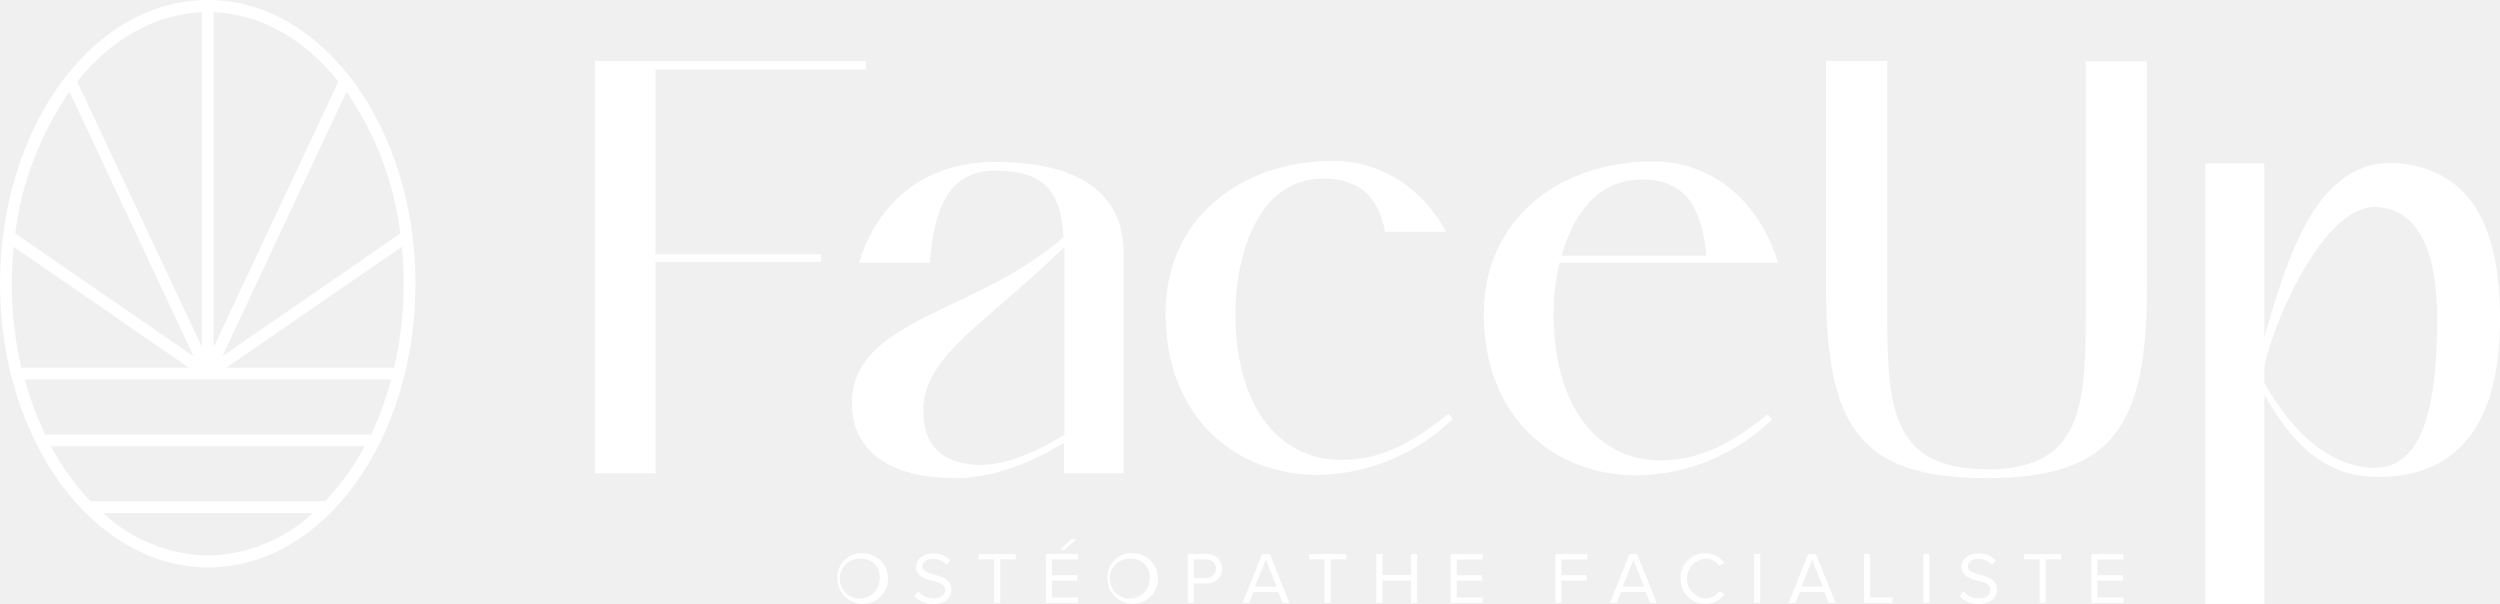
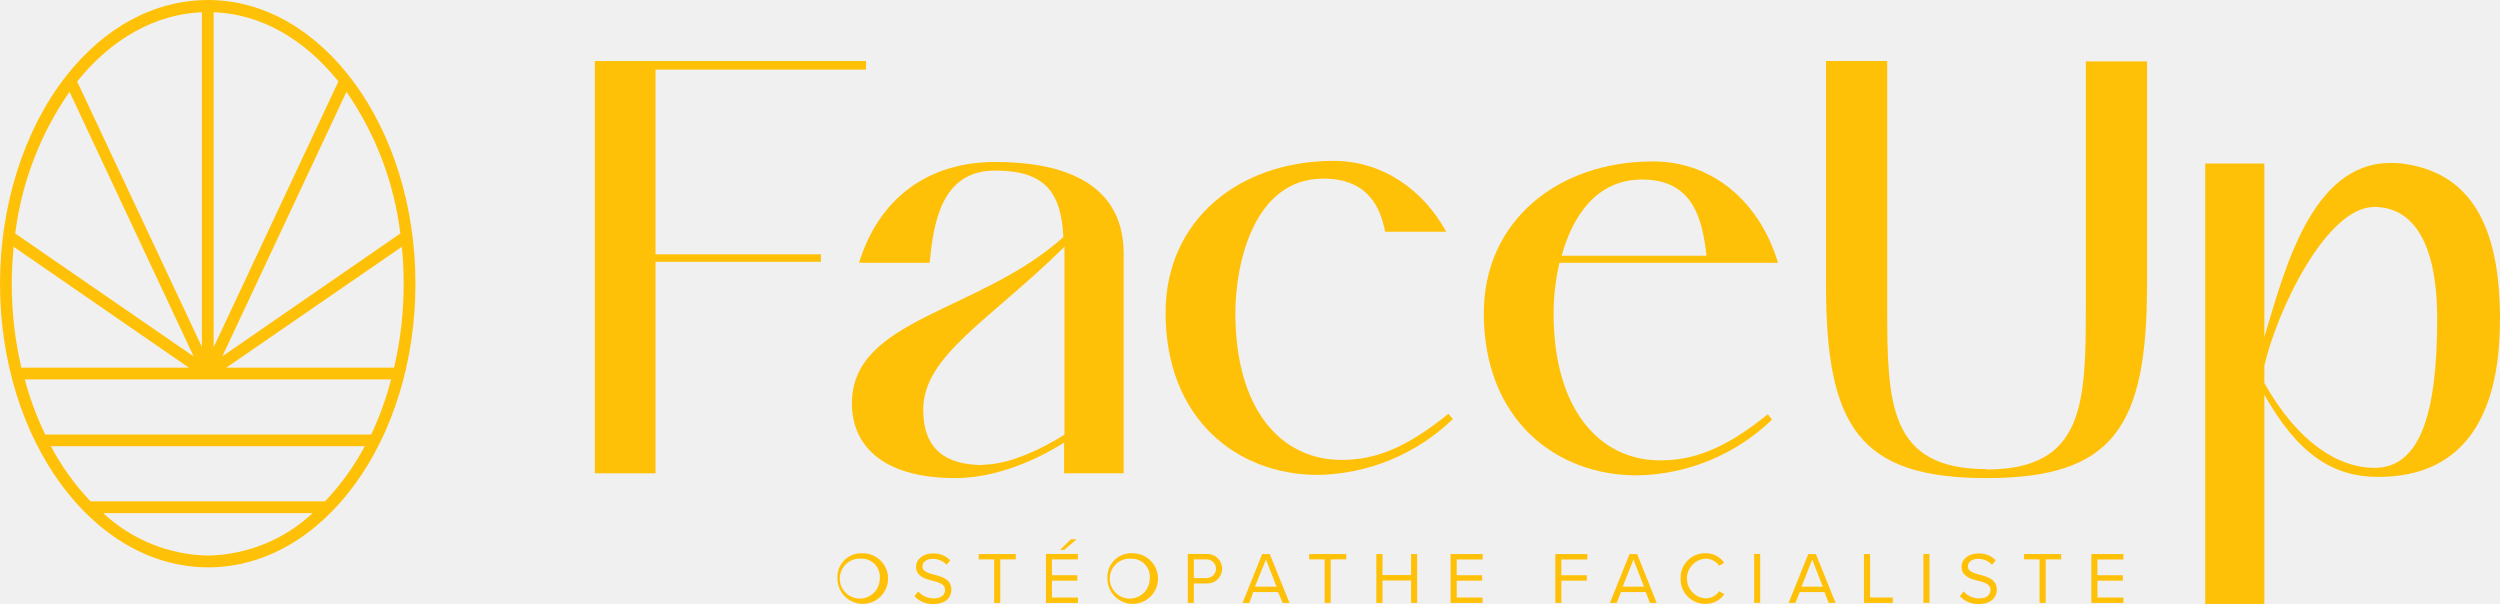
<svg xmlns="http://www.w3.org/2000/svg" viewBox="0 0 276.15 66.71">
  <defs>
-     <style>.cls-1{fill:#fff;}</style>
+     <style>.cls-1{fill:#FFC107;}</style>
  </defs>
  <g id="Calque_2" data-name="Calque 2">
    <g id="Calque_1-2" data-name="Calque 1">
      <polygon class="cls-1" points="72.41 7.69 72.41 28.09 90.68 28.09 90.68 28.92 72.41 28.92 72.41 52.28 65.71 52.28 65.71 6.74 72.41 6.74 95.66 6.74 95.66 7.69 72.41 7.69" />
      <path class="cls-1" d="M124.12,28V52.28h-6.58V48.9c-1.6,1-6.58,3.91-12,3.91-8.42,0-11.44-3.91-11.44-8.24,0-9.43,14-10,23.36-18.38-.24-4.92-2-7.35-7.53-7.35-6,0-6.82,5.87-7.24,10.19H94.89c2.19-7.11,7.59-11.14,15.06-11.14,6.46,0,14.17,1.72,14.17,10.14m-15.54,23.3c3.09,0,6.94-2,9-3.32V27.26c-8.3,8.18-15.6,12-15.6,18,0,4.27,2.37,6.11,6.64,6.11" />
      <path class="cls-1" d="M147.3,17.77c5.52,0,10,3.32,12.45,7.83H153c-.47-2.44-1.72-5.87-6.82-5.87-7.76,0-9.72,9.54-9.72,14.82,0,10.67,5,16.13,11.5,16.25h.24c3.62,0,7.06-1.25,11.8-5.1l.48.59a22,22,0,0,1-14.89,6.17c-9,0-16.84-6.23-16.84-17.91,0-10.26,8.13-16.78,18.56-16.78" />
      <path class="cls-1" d="M182.58,17.83c6.88,0,11.92,4.8,13.82,11.2H172.26a24.75,24.75,0,0,0-.65,5.58c0,10.67,5.1,16.13,11.56,16.24h.24c3.62,0,7.12-1.24,11.86-5.09l.47.59a22,22,0,0,1-14.94,6.16c-9,0-16.9-6.22-16.9-17.9,0-10.26,8.24-16.78,18.68-16.78m-1.19,2c-5.09,0-7.7,4.1-8.89,8.42h16c-.47-4.27-1.6-8.42-7.12-8.42" />
      <path class="cls-1" d="M219.4,51.86c10.85,0,11-7.29,11-18.08v-27h6.76V31.47c0,15.65-3.67,21.34-17.73,21.34s-17.73-5.69-17.73-21.34V6.74h6.76v27c0,10.79.12,18.08,11,18.08" />
      <path class="cls-1" d="M264.05,18a8.58,8.58,0,0,1,1.24.06c7.54.94,10.86,6.76,10.86,17.19,0,11.33-4.45,17.43-13.46,17.43-5,0-8.84-2.49-12.57-9.07V66.71h-6.53V18.06h6.53V37.22C252.31,30,255.27,18,264.05,18m-1.78,33.68c4.92,0,6.94-5.64,6.94-16.43,0-8.89-2.91-12.33-6.88-12.39h-.06c-5.34,0-10.79,11.56-12.15,17.55v1.9c3.73,6.64,8.24,9.37,12.15,9.37" />
      <path class="cls-1" d="M23,0C17.08,0,11.51,3,7.24,8.48,2.64,14.38,0,22.71,0,31.34,0,48.61,10.29,62.67,23,62.67S45.89,48.61,45.89,31.34,35.6,0,23,0M2.69,41.91H43.2A34.81,34.81,0,0,1,41,48H5a34,34,0,0,1-2.26-6.08m18.65-2.55L1.68,25.79a35.13,35.13,0,0,1,6-15.65ZM44.22,25.79,24.56,39.36,38.27,10.14a35,35,0,0,1,5.95,15.65M37.38,9,23.6,38.35v-37C28.88,1.54,33.69,4.39,37.38,9M22.3,1.32v37L8.52,9c3.81-4.74,8.67-7.44,13.78-7.65M1.51,27.26,20.86,40.61H2.36A40.38,40.38,0,0,1,1.3,31.34c0-1.38.08-2.74.21-4.08m9.84,29.42H34.54A17.48,17.48,0,0,1,23,61.37a17.49,17.49,0,0,1-11.6-4.69m24.55-1.3H10a27.71,27.71,0,0,1-4.38-6.09H40.29a27.75,27.75,0,0,1-4.39,6.09m7.63-14.77H25L44.39,27.26c.13,1.33.2,2.69.2,4.08a40.38,40.38,0,0,1-1.06,9.27" />
      <path class="cls-1" d="M95.18,61.11A2.8,2.8,0,1,1,92.5,63.9a2.63,2.63,0,0,1,2.68-2.79m0,.6a2.21,2.21,0,1,0,2,2.19,2,2,0,0,0-2-2.19" />
      <path class="cls-1" d="M101.42,65.33a2.32,2.32,0,0,0,1.7.77c1,0,1.27-.52,1.27-.94,0-.64-.65-.82-1.37-1s-1.83-.47-1.83-1.53c0-.89.8-1.5,1.86-1.5a2.56,2.56,0,0,1,1.92.76l-.41.49a2.08,2.08,0,0,0-1.56-.65c-.65,0-1.11.35-1.11.86s.62.71,1.31.89c.89.24,1.89.51,1.89,1.65,0,.78-.53,1.59-2,1.59a2.7,2.7,0,0,1-2.08-.86Z" />
      <polygon class="cls-1" points="109.81 61.79 108.11 61.79 108.11 61.2 112.2 61.2 112.2 61.79 110.49 61.79 110.49 66.6 109.81 66.6 109.81 61.79" />
      <path class="cls-1" d="M115.53,61.19h3.54v.6H116.2v1.75H119v.6H116.2V66h2.87v.6h-3.54Zm1.56-.45,1.2-1.17h.63l-1.37,1.17Z" />
      <path class="cls-1" d="M125,61.11a2.8,2.8,0,1,1-2.68,2.79A2.63,2.63,0,0,1,125,61.11m0,.6a2.21,2.21,0,1,0,2,2.19,2,2,0,0,0-2-2.19" />
      <path class="cls-1" d="M131.2,61.19h2.17a1.63,1.63,0,1,1,0,3.26h-1.5V66.6h-.67Zm2.09.6h-1.42v2.06h1.42a1,1,0,1,0,0-2.06" />
      <path class="cls-1" d="M141.17,65.4h-2.74L138,66.6h-.75l2.17-5.4h.84l2.18,5.4h-.75Zm-2.55-.6H141l-1.16-3Z" />
      <polygon class="cls-1" points="146.32 61.79 144.61 61.79 144.61 61.2 148.71 61.2 148.71 61.79 146.99 61.79 146.99 66.6 146.32 66.6 146.32 61.79" />
      <polygon class="cls-1" points="155.87 64.12 152.71 64.12 152.71 66.6 152.03 66.6 152.03 61.2 152.71 61.2 152.71 63.52 155.87 63.52 155.87 61.2 156.54 61.2 156.54 66.6 155.87 66.6 155.87 64.12" />
      <polygon class="cls-1" points="160.23 61.2 163.77 61.2 163.77 61.8 160.91 61.8 160.91 63.54 163.72 63.54 163.72 64.14 160.91 64.14 160.91 66 163.77 66 163.77 66.6 160.23 66.6 160.23 61.2" />
      <polygon class="cls-1" points="171.8 61.2 175.34 61.2 175.34 61.8 172.47 61.8 172.47 63.54 175.28 63.54 175.28 64.14 172.47 64.14 172.47 66.6 171.8 66.6 171.8 61.2" />
      <path class="cls-1" d="M181.79,65.4h-2.73l-.48,1.2h-.75L180,61.2h.84L183,66.6h-.75Zm-2.54-.6h2.34l-1.16-3Z" />
      <path class="cls-1" d="M185.64,63.9a2.69,2.69,0,0,1,2.75-2.79,2.43,2.43,0,0,1,2.07,1.06l-.56.32a1.85,1.85,0,0,0-1.51-.78,2.2,2.2,0,0,0,0,4.39,1.83,1.83,0,0,0,1.51-.79l.57.32a2.46,2.46,0,0,1-2.08,1.07,2.7,2.7,0,0,1-2.75-2.8" />
      <rect class="cls-1" x="193.76" y="61.19" width="0.67" height="5.4" />
      <path class="cls-1" d="M201.53,65.4H198.8l-.48,1.2h-.75l2.17-5.4h.84l2.18,5.4H202ZM199,64.8h2.34l-1.16-3Z" />
      <polygon class="cls-1" points="205.89 61.2 206.57 61.2 206.57 66 209.08 66 209.08 66.6 205.89 66.6 205.89 61.2" />
      <rect class="cls-1" x="212.46" y="61.19" width="0.67" height="5.4" />
      <path class="cls-1" d="M216.9,65.33a2.3,2.3,0,0,0,1.7.77c1,0,1.27-.52,1.27-.94,0-.64-.65-.82-1.37-1s-1.83-.47-1.83-1.53c0-.89.8-1.5,1.86-1.5a2.56,2.56,0,0,1,1.92.76l-.41.49a2.08,2.08,0,0,0-1.56-.65c-.65,0-1.11.35-1.11.86s.62.71,1.31.89c.88.24,1.89.51,1.89,1.65,0,.78-.54,1.59-2,1.59a2.7,2.7,0,0,1-2.08-.86Z" />
      <polygon class="cls-1" points="225.29 61.79 223.58 61.79 223.58 61.2 227.68 61.2 227.68 61.79 225.97 61.79 225.97 66.6 225.29 66.6 225.29 61.79" />
      <polygon class="cls-1" points="231.01 61.2 234.55 61.2 234.55 61.8 231.68 61.8 231.68 63.54 234.49 63.54 234.49 64.14 231.68 64.14 231.68 66 234.55 66 234.55 66.6 231.01 66.6 231.01 61.2" />
    </g>
  </g>
</svg>
